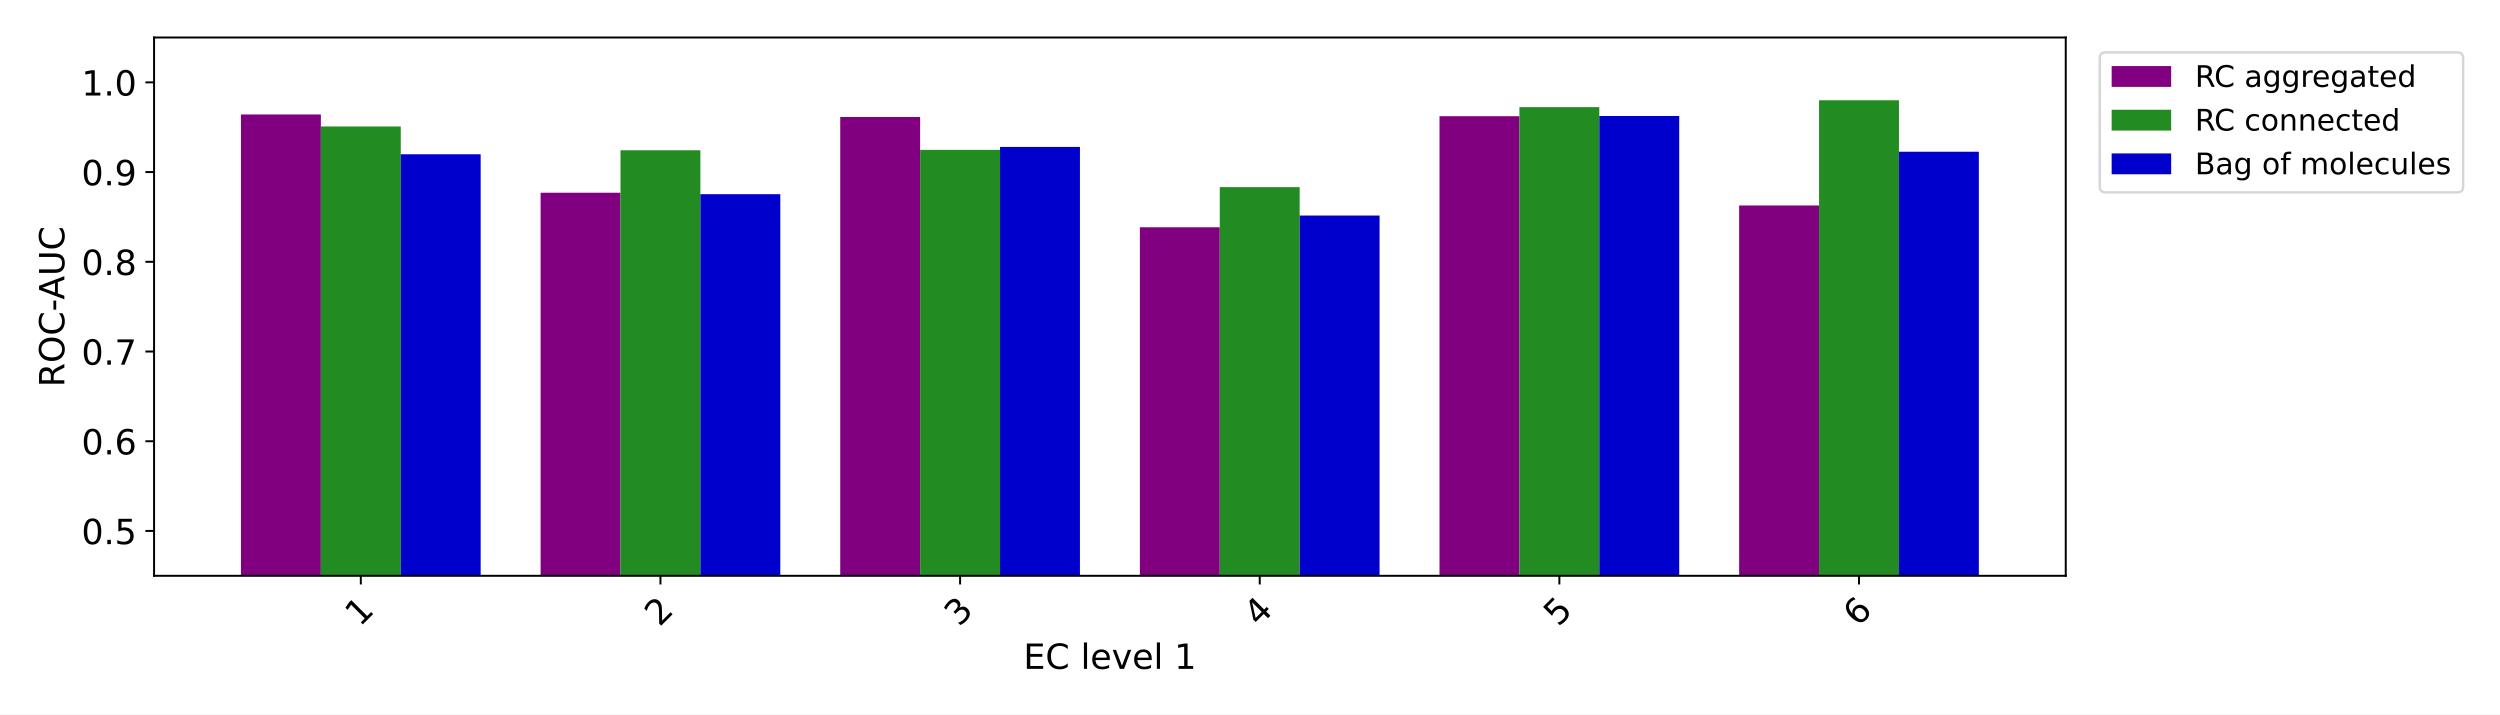
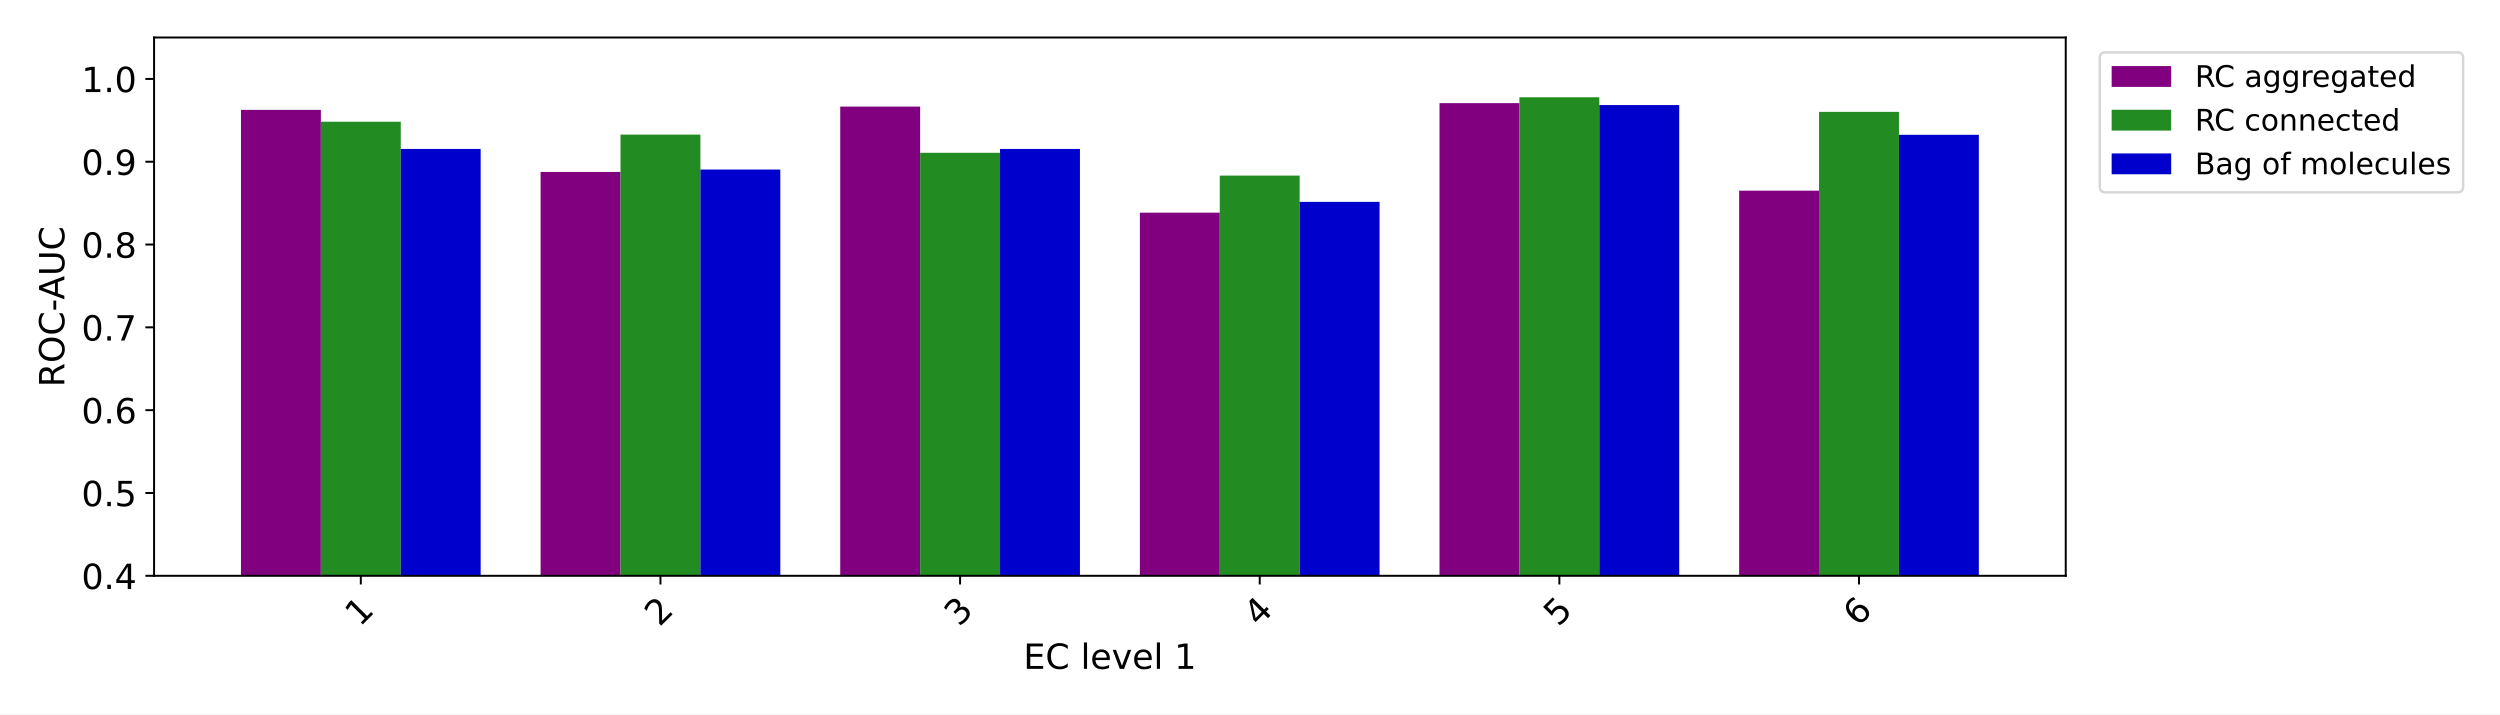
<svg xmlns="http://www.w3.org/2000/svg" xmlns:xlink="http://www.w3.org/1999/xlink" width="1008pt" height="288pt" viewBox="0 0 1008 288" version="1.1">
  <defs>
    <style type="text/css">*{stroke-linejoin: round; stroke-linecap: butt}</style>
  </defs>
  <g id="figure_1">
    <g id="patch_1">
      <path d="M 0 288  L 1008 288  L 1008 0  L 0 0  z " style="fill: #ffffff" />
    </g>
    <g id="axes_1">
      <g id="patch_2">
        <path d="M 62.12 232.163  L 832.908 232.163  L 832.908 15.12  L 62.12 15.12  z " style="fill: #ffffff" />
      </g>
      <g id="patch_3">
-         <path d="M 97.156 394.945  L 129.373 394.945  L 129.373 46.147  L 97.156 46.147  z " clip-path="url(#p56f7fcce2b)" style="fill: #800080" />
+         <path d="M 97.156 365.728  L 129.373 365.728  L 129.373 44.295  L 97.156 44.295  z " clip-path="url(#p0ebc132035)" style="fill: #800080" />
      </g>
      <g id="patch_4">
-         <path d="M 217.969 394.945  L 250.186 394.945  L 250.186 77.717  L 217.969 77.717  z " clip-path="url(#p56f7fcce2b)" style="fill: #800080" />
+         <path d="M 217.969 365.728  L 250.186 365.728  L 250.186 69.311  L 217.969 69.311  z " clip-path="url(#p0ebc132035)" style="fill: #800080" />
      </g>
      <g id="patch_5">
-         <path d="M 338.782 394.945  L 370.999 394.945  L 370.999 47.165  L 338.782 47.165  z " clip-path="url(#p56f7fcce2b)" style="fill: #800080" />
+         <path d="M 338.782 365.728  L 370.999 365.728  L 370.999 42.979  L 338.782 42.979  z " clip-path="url(#p0ebc132035)" style="fill: #800080" />
      </g>
      <g id="patch_6">
-         <path d="M 459.595 394.945  L 491.812 394.945  L 491.812 91.633  L 459.595 91.633  z " clip-path="url(#p56f7fcce2b)" style="fill: #800080" />
+         <path d="M 459.595 365.728  L 491.812 365.728  L 491.812 85.747  L 459.595 85.747  z " clip-path="url(#p0ebc132035)" style="fill: #800080" />
      </g>
      <g id="patch_7">
-         <path d="M 580.408 394.945  L 612.625 394.945  L 612.625 46.839  L 580.408 46.839  z " clip-path="url(#p56f7fcce2b)" style="fill: #800080" />
+         <path d="M 580.408 365.728  L 612.625 365.728  L 612.625 41.586  L 580.408 41.586  z " clip-path="url(#p0ebc132035)" style="fill: #800080" />
      </g>
      <g id="patch_8">
-         <path d="M 701.222 394.945  L 733.438 394.945  L 733.438 82.831  L 701.222 82.831  z " clip-path="url(#p56f7fcce2b)" style="fill: #800080" />
+         <path d="M 701.222 365.728  L 733.438 365.728  L 733.438 76.88  L 701.222 76.88  z " clip-path="url(#p0ebc132035)" style="fill: #800080" />
      </g>
      <g id="patch_9">
-         <path d="M 129.373 394.945  L 161.59 394.945  L 161.59 50.994  L 129.373 50.994  z " clip-path="url(#p56f7fcce2b)" style="fill: #228b22" />
+         <path d="M 129.373 365.728  L 161.59 365.728  L 161.59 49.086  L 129.373 49.086  z " clip-path="url(#p0ebc132035)" style="fill: #228b22" />
      </g>
      <g id="patch_10">
-         <path d="M 250.186 394.945  L 282.403 394.945  L 282.403 60.584  L 250.186 60.584  z " clip-path="url(#p56f7fcce2b)" style="fill: #228b22" />
+         <path d="M 250.186 365.728  L 282.403 365.728  L 282.403 54.278  L 250.186 54.278  z " clip-path="url(#p0ebc132035)" style="fill: #228b22" />
      </g>
      <g id="patch_11">
-         <path d="M 370.999 394.945  L 403.216 394.945  L 403.216 60.419  L 370.999 60.419  z " clip-path="url(#p56f7fcce2b)" style="fill: #228b22" />
+         <path d="M 370.999 365.728  L 403.216 365.728  L 403.216 61.597  L 370.999 61.597  z " clip-path="url(#p0ebc132035)" style="fill: #228b22" />
      </g>
      <g id="patch_12">
-         <path d="M 491.812 394.945  L 524.029 394.945  L 524.029 75.453  L 491.812 75.453  z " clip-path="url(#p56f7fcce2b)" style="fill: #228b22" />
+         <path d="M 491.812 365.728  L 524.029 365.728  L 524.029 70.812  L 491.812 70.812  z " clip-path="url(#p0ebc132035)" style="fill: #228b22" />
      </g>
      <g id="patch_13">
-         <path d="M 612.625 394.945  L 644.842 394.945  L 644.842 43.201  L 612.625 43.201  z " clip-path="url(#p56f7fcce2b)" style="fill: #228b22" />
+         <path d="M 612.625 365.728  L 644.842 365.728  L 644.842 39.218  L 612.625 39.218  z " clip-path="url(#p0ebc132035)" style="fill: #228b22" />
      </g>
      <g id="patch_14">
-         <path d="M 733.438 394.945  L 765.655 394.945  L 765.655 40.419  L 733.438 40.419  z " clip-path="url(#p56f7fcce2b)" style="fill: #228b22" />
+         <path d="M 733.438 365.728  L 765.655 365.728  L 765.655 45.118  L 733.438 45.118  z " clip-path="url(#p0ebc132035)" style="fill: #228b22" />
      </g>
      <g id="patch_15">
-         <path d="M 161.59 394.945  L 193.806 394.945  L 193.806 62.21  L 161.59 62.21  z " clip-path="url(#p56f7fcce2b)" style="fill: #0000cd" />
+         <path d="M 161.59 365.728  L 193.806 365.728  L 193.806 60.037  L 161.59 60.037  z " clip-path="url(#p0ebc132035)" style="fill: #0000cd" />
      </g>
      <g id="patch_16">
-         <path d="M 282.403 394.945  L 314.62 394.945  L 314.62 78.313  L 282.403 78.313  z " clip-path="url(#p56f7fcce2b)" style="fill: #0000cd" />
+         <path d="M 282.403 365.728  L 314.62 365.728  L 314.62 68.353  L 282.403 68.353  z " clip-path="url(#p0ebc132035)" style="fill: #0000cd" />
      </g>
      <g id="patch_17">
-         <path d="M 403.216 394.945  L 435.433 394.945  L 435.433 59.254  L 403.216 59.254  z " clip-path="url(#p56f7fcce2b)" style="fill: #0000cd" />
+         <path d="M 403.216 365.728  L 435.433 365.728  L 435.433 60.055  L 403.216 60.055  z " clip-path="url(#p0ebc132035)" style="fill: #0000cd" />
      </g>
      <g id="patch_18">
-         <path d="M 524.029 394.945  L 556.246 394.945  L 556.246 86.911  L 524.029 86.911  z " clip-path="url(#p56f7fcce2b)" style="fill: #0000cd" />
+         <path d="M 524.029 365.728  L 556.246 365.728  L 556.246 81.388  L 524.029 81.388  z " clip-path="url(#p0ebc132035)" style="fill: #0000cd" />
      </g>
      <g id="patch_19">
-         <path d="M 644.842 394.945  L 677.059 394.945  L 677.059 46.761  L 644.842 46.761  z " clip-path="url(#p56f7fcce2b)" style="fill: #0000cd" />
+         <path d="M 644.842 365.728  L 677.059 365.728  L 677.059 42.36  L 644.842 42.36  z " clip-path="url(#p0ebc132035)" style="fill: #0000cd" />
      </g>
      <g id="patch_20">
-         <path d="M 765.655 394.945  L 797.872 394.945  L 797.872 61.166  L 765.655 61.166  z " clip-path="url(#p56f7fcce2b)" style="fill: #0000cd" />
+         <path d="M 765.655 365.728  L 797.872 365.728  L 797.872 54.364  L 765.655 54.364  z " clip-path="url(#p0ebc132035)" style="fill: #0000cd" />
      </g>
      <g id="matplotlib.axis_1">
        <g id="xtick_1">
          <g id="line2d_1">
            <defs>
-               <path id="mcfbb406958" d="M 0 0  L 0 3.5  " style="stroke: #000000; stroke-width: 0.8" />
-             </defs>
-             <g>
-               <use xlink:href="#mcfbb406958" x="145.481" y="232.163" style="stroke: #000000; stroke-width: 0.8" />
+               <path id="m3657b2290b" d="M 0 0  L 0 3.5  " style="stroke: #000000; stroke-width: 0.8" />
+             </defs>
+             <g>
+               <use xlink:href="#m3657b2290b" x="145.481" y="232.163" style="stroke: #000000; stroke-width: 0.8" />
            </g>
          </g>
          <g id="text_1">
            <g transform="translate(145.0634 252.9834) rotate(-45) scale(0.14 -0.14)">
              <defs>
                <path id="DejaVuSans-31" d="M 794 531  L 1825 531  L 1825 4091  L 703 3866  L 703 4441  L 1819 4666  L 2450 4666  L 2450 531  L 3481 531  L 3481 0  L 794 0  L 794 531  z " transform="scale(0.015625)" />
              </defs>
              <use xlink:href="#DejaVuSans-31" />
            </g>
          </g>
        </g>
        <g id="xtick_2">
          <g id="line2d_2">
            <g>
-               <use xlink:href="#mcfbb406958" x="266.294" y="232.163" style="stroke: #000000; stroke-width: 0.8" />
+               <use xlink:href="#m3657b2290b" x="266.294" y="232.163" style="stroke: #000000; stroke-width: 0.8" />
            </g>
          </g>
          <g id="text_2">
            <g transform="translate(265.8766 252.9834) rotate(-45) scale(0.14 -0.14)">
              <defs>
                <path id="DejaVuSans-32" d="M 1228 531  L 3431 531  L 3431 0  L 469 0  L 469 531  Q 828 903 1448 1529  Q 2069 2156 2228 2338  Q 2531 2678 2651 2914  Q 2772 3150 2772 3378  Q 2772 3750 2511 3984  Q 2250 4219 1831 4219  Q 1534 4219 1204 4116  Q 875 4013 500 3803  L 500 4441  Q 881 4594 1212 4672  Q 1544 4750 1819 4750  Q 2544 4750 2975 4387  Q 3406 4025 3406 3419  Q 3406 3131 3298 2873  Q 3191 2616 2906 2266  Q 2828 2175 2409 1742  Q 1991 1309 1228 531  z " transform="scale(0.015625)" />
              </defs>
              <use xlink:href="#DejaVuSans-32" />
            </g>
          </g>
        </g>
        <g id="xtick_3">
          <g id="line2d_3">
            <g>
-               <use xlink:href="#mcfbb406958" x="387.107" y="232.163" style="stroke: #000000; stroke-width: 0.8" />
+               <use xlink:href="#m3657b2290b" x="387.107" y="232.163" style="stroke: #000000; stroke-width: 0.8" />
            </g>
          </g>
          <g id="text_3">
            <g transform="translate(386.6898 252.9834) rotate(-45) scale(0.14 -0.14)">
              <defs>
                <path id="DejaVuSans-33" d="M 2597 2516  Q 3050 2419 3304 2112  Q 3559 1806 3559 1356  Q 3559 666 3084 287  Q 2609 -91 1734 -91  Q 1441 -91 1130 -33  Q 819 25 488 141  L 488 750  Q 750 597 1062 519  Q 1375 441 1716 441  Q 2309 441 2620 675  Q 2931 909 2931 1356  Q 2931 1769 2642 2001  Q 2353 2234 1838 2234  L 1294 2234  L 1294 2753  L 1863 2753  Q 2328 2753 2575 2939  Q 2822 3125 2822 3475  Q 2822 3834 2567 4026  Q 2313 4219 1838 4219  Q 1578 4219 1281 4162  Q 984 4106 628 3988  L 628 4550  Q 988 4650 1302 4700  Q 1616 4750 1894 4750  Q 2613 4750 3031 4423  Q 3450 4097 3450 3541  Q 3450 3153 3228 2886  Q 3006 2619 2597 2516  z " transform="scale(0.015625)" />
              </defs>
              <use xlink:href="#DejaVuSans-33" />
            </g>
          </g>
        </g>
        <g id="xtick_4">
          <g id="line2d_4">
            <g>
-               <use xlink:href="#mcfbb406958" x="507.921" y="232.163" style="stroke: #000000; stroke-width: 0.8" />
+               <use xlink:href="#m3657b2290b" x="507.921" y="232.163" style="stroke: #000000; stroke-width: 0.8" />
            </g>
          </g>
          <g id="text_4">
            <g transform="translate(507.5029 252.9834) rotate(-45) scale(0.14 -0.14)">
              <defs>
                <path id="DejaVuSans-34" d="M 2419 4116  L 825 1625  L 2419 1625  L 2419 4116  z M 2253 4666  L 3047 4666  L 3047 1625  L 3713 1625  L 3713 1100  L 3047 1100  L 3047 0  L 2419 0  L 2419 1100  L 313 1100  L 313 1709  L 2253 4666  z " transform="scale(0.015625)" />
              </defs>
              <use xlink:href="#DejaVuSans-34" />
            </g>
          </g>
        </g>
        <g id="xtick_5">
          <g id="line2d_5">
            <g>
-               <use xlink:href="#mcfbb406958" x="628.734" y="232.163" style="stroke: #000000; stroke-width: 0.8" />
+               <use xlink:href="#m3657b2290b" x="628.734" y="232.163" style="stroke: #000000; stroke-width: 0.8" />
            </g>
          </g>
          <g id="text_5">
            <g transform="translate(628.3161 252.9834) rotate(-45) scale(0.14 -0.14)">
              <defs>
                <path id="DejaVuSans-35" d="M 691 4666  L 3169 4666  L 3169 4134  L 1269 4134  L 1269 2991  Q 1406 3038 1543 3061  Q 1681 3084 1819 3084  Q 2600 3084 3056 2656  Q 3513 2228 3513 1497  Q 3513 744 3044 326  Q 2575 -91 1722 -91  Q 1428 -91 1123 -41  Q 819 9 494 109  L 494 744  Q 775 591 1075 516  Q 1375 441 1709 441  Q 2250 441 2565 725  Q 2881 1009 2881 1497  Q 2881 1984 2565 2268  Q 2250 2553 1709 2553  Q 1456 2553 1204 2497  Q 953 2441 691 2322  L 691 4666  z " transform="scale(0.015625)" />
              </defs>
              <use xlink:href="#DejaVuSans-35" />
            </g>
          </g>
        </g>
        <g id="xtick_6">
          <g id="line2d_6">
            <g>
-               <use xlink:href="#mcfbb406958" x="749.547" y="232.163" style="stroke: #000000; stroke-width: 0.8" />
+               <use xlink:href="#m3657b2290b" x="749.547" y="232.163" style="stroke: #000000; stroke-width: 0.8" />
            </g>
          </g>
          <g id="text_6">
            <g transform="translate(749.1293 252.9834) rotate(-45) scale(0.14 -0.14)">
              <defs>
                <path id="DejaVuSans-36" d="M 2113 2584  Q 1688 2584 1439 2293  Q 1191 2003 1191 1497  Q 1191 994 1439 701  Q 1688 409 2113 409  Q 2538 409 2786 701  Q 3034 994 3034 1497  Q 3034 2003 2786 2293  Q 2538 2584 2113 2584  z M 3366 4563  L 3366 3988  Q 3128 4100 2886 4159  Q 2644 4219 2406 4219  Q 1781 4219 1451 3797  Q 1122 3375 1075 2522  Q 1259 2794 1537 2939  Q 1816 3084 2150 3084  Q 2853 3084 3261 2657  Q 3669 2231 3669 1497  Q 3669 778 3244 343  Q 2819 -91 2113 -91  Q 1303 -91 875 529  Q 447 1150 447 2328  Q 447 3434 972 4092  Q 1497 4750 2381 4750  Q 2619 4750 2861 4703  Q 3103 4656 3366 4563  z " transform="scale(0.015625)" />
              </defs>
              <use xlink:href="#DejaVuSans-36" />
            </g>
          </g>
        </g>
        <g id="text_7">
          <g transform="translate(412.6529 269.68) scale(0.14 -0.14)">
            <defs>
              <path id="DejaVuSans-45" d="M 628 4666  L 3578 4666  L 3578 4134  L 1259 4134  L 1259 2753  L 3481 2753  L 3481 2222  L 1259 2222  L 1259 531  L 3634 531  L 3634 0  L 628 0  L 628 4666  z " transform="scale(0.015625)" />
              <path id="DejaVuSans-43" d="M 4122 4306  L 4122 3641  Q 3803 3938 3442 4084  Q 3081 4231 2675 4231  Q 1875 4231 1450 3742  Q 1025 3253 1025 2328  Q 1025 1406 1450 917  Q 1875 428 2675 428  Q 3081 428 3442 575  Q 3803 722 4122 1019  L 4122 359  Q 3791 134 3420 21  Q 3050 -91 2638 -91  Q 1578 -91 968 557  Q 359 1206 359 2328  Q 359 3453 968 4101  Q 1578 4750 2638 4750  Q 3056 4750 3426 4639  Q 3797 4528 4122 4306  z " transform="scale(0.015625)" />
              <path id="DejaVuSans-20" transform="scale(0.015625)" />
              <path id="DejaVuSans-6c" d="M 603 4863  L 1178 4863  L 1178 0  L 603 0  L 603 4863  z " transform="scale(0.015625)" />
              <path id="DejaVuSans-65" d="M 3597 1894  L 3597 1613  L 953 1613  Q 991 1019 1311 708  Q 1631 397 2203 397  Q 2534 397 2845 478  Q 3156 559 3463 722  L 3463 178  Q 3153 47 2828 -22  Q 2503 -91 2169 -91  Q 1331 -91 842 396  Q 353 884 353 1716  Q 353 2575 817 3079  Q 1281 3584 2069 3584  Q 2775 3584 3186 3129  Q 3597 2675 3597 1894  z M 3022 2063  Q 3016 2534 2758 2815  Q 2500 3097 2075 3097  Q 1594 3097 1305 2825  Q 1016 2553 972 2059  L 3022 2063  z " transform="scale(0.015625)" />
              <path id="DejaVuSans-76" d="M 191 3500  L 800 3500  L 1894 563  L 2988 3500  L 3597 3500  L 2284 0  L 1503 0  L 191 3500  z " transform="scale(0.015625)" />
            </defs>
            <use xlink:href="#DejaVuSans-45" />
            <use xlink:href="#DejaVuSans-43" x="63.184" />
            <use xlink:href="#DejaVuSans-20" x="133.008" />
            <use xlink:href="#DejaVuSans-6c" x="164.795" />
            <use xlink:href="#DejaVuSans-65" x="192.578" />
            <use xlink:href="#DejaVuSans-76" x="254.102" />
            <use xlink:href="#DejaVuSans-65" x="313.281" />
            <use xlink:href="#DejaVuSans-6c" x="374.805" />
            <use xlink:href="#DejaVuSans-20" x="402.588" />
            <use xlink:href="#DejaVuSans-31" x="434.375" />
          </g>
        </g>
      </g>
      <g id="matplotlib.axis_2">
        <g id="ytick_1">
          <g id="line2d_7">
            <defs>
-               <path id="m5b2cde16c9" d="M 0 0  L -3.5 0  " style="stroke: #000000; stroke-width: 0.8" />
-             </defs>
-             <g>
-               <use xlink:href="#m5b2cde16c9" x="62.12" y="214.076" style="stroke: #000000; stroke-width: 0.8" />
+               <path id="m0d1689ced6" d="M 0 0  L -3.5 0  " style="stroke: #000000; stroke-width: 0.8" />
+             </defs>
+             <g>
+               <use xlink:href="#m0d1689ced6" x="62.12" y="232.163" style="stroke: #000000; stroke-width: 0.8" />
            </g>
          </g>
          <g id="text_8">
-             <g transform="translate(32.85563 219.3948) scale(0.14 -0.14)">
+             <g transform="translate(32.85563 237.4817) scale(0.14 -0.14)">
              <defs>
                <path id="DejaVuSans-30" d="M 2034 4250  Q 1547 4250 1301 3770  Q 1056 3291 1056 2328  Q 1056 1369 1301 889  Q 1547 409 2034 409  Q 2525 409 2770 889  Q 3016 1369 3016 2328  Q 3016 3291 2770 3770  Q 2525 4250 2034 4250  z M 2034 4750  Q 2819 4750 3233 4129  Q 3647 3509 3647 2328  Q 3647 1150 3233 529  Q 2819 -91 2034 -91  Q 1250 -91 836 529  Q 422 1150 422 2328  Q 422 3509 836 4129  Q 1250 4750 2034 4750  z " transform="scale(0.015625)" />
                <path id="DejaVuSans-2e" d="M 684 794  L 1344 794  L 1344 0  L 684 0  L 684 794  z " transform="scale(0.015625)" />
              </defs>
              <use xlink:href="#DejaVuSans-30" />
              <use xlink:href="#DejaVuSans-2e" x="63.623" />
-               <use xlink:href="#DejaVuSans-35" x="95.41" />
+               <use xlink:href="#DejaVuSans-34" x="95.41" />
            </g>
          </g>
        </g>
        <g id="ytick_2">
          <g id="line2d_8">
            <g>
-               <use xlink:href="#m5b2cde16c9" x="62.12" y="177.902" style="stroke: #000000; stroke-width: 0.8" />
+               <use xlink:href="#m0d1689ced6" x="62.12" y="198.772" style="stroke: #000000; stroke-width: 0.8" />
            </g>
          </g>
          <g id="text_9">
-             <g transform="translate(32.85563 183.221) scale(0.14 -0.14)">
-               <use xlink:href="#DejaVuSans-30" />
-               <use xlink:href="#DejaVuSans-2e" x="63.623" />
-               <use xlink:href="#DejaVuSans-36" x="95.41" />
+             <g transform="translate(32.85563 204.0905) scale(0.14 -0.14)">
+               <use xlink:href="#DejaVuSans-30" />
+               <use xlink:href="#DejaVuSans-2e" x="63.623" />
+               <use xlink:href="#DejaVuSans-35" x="95.41" />
            </g>
          </g>
        </g>
        <g id="ytick_3">
          <g id="line2d_9">
            <g>
-               <use xlink:href="#m5b2cde16c9" x="62.12" y="141.728" style="stroke: #000000; stroke-width: 0.8" />
+               <use xlink:href="#m0d1689ced6" x="62.12" y="165.38" style="stroke: #000000; stroke-width: 0.8" />
            </g>
          </g>
          <g id="text_10">
-             <g transform="translate(32.85563 147.0472) scale(0.14 -0.14)">
-               <defs>
-                 <path id="DejaVuSans-37" d="M 525 4666  L 3525 4666  L 3525 4397  L 1831 0  L 1172 0  L 2766 4134  L 525 4134  L 525 4666  z " transform="scale(0.015625)" />
-               </defs>
-               <use xlink:href="#DejaVuSans-30" />
-               <use xlink:href="#DejaVuSans-2e" x="63.623" />
-               <use xlink:href="#DejaVuSans-37" x="95.41" />
+             <g transform="translate(32.85563 170.6993) scale(0.14 -0.14)">
+               <use xlink:href="#DejaVuSans-30" />
+               <use xlink:href="#DejaVuSans-2e" x="63.623" />
+               <use xlink:href="#DejaVuSans-36" x="95.41" />
            </g>
          </g>
        </g>
        <g id="ytick_4">
          <g id="line2d_10">
            <g>
-               <use xlink:href="#m5b2cde16c9" x="62.12" y="105.555" style="stroke: #000000; stroke-width: 0.8" />
+               <use xlink:href="#m0d1689ced6" x="62.12" y="131.989" style="stroke: #000000; stroke-width: 0.8" />
            </g>
          </g>
          <g id="text_11">
-             <g transform="translate(32.85563 110.8734) scale(0.14 -0.14)">
-               <defs>
-                 <path id="DejaVuSans-38" d="M 2034 2216  Q 1584 2216 1326 1975  Q 1069 1734 1069 1313  Q 1069 891 1326 650  Q 1584 409 2034 409  Q 2484 409 2743 651  Q 3003 894 3003 1313  Q 3003 1734 2745 1975  Q 2488 2216 2034 2216  z M 1403 2484  Q 997 2584 770 2862  Q 544 3141 544 3541  Q 544 4100 942 4425  Q 1341 4750 2034 4750  Q 2731 4750 3128 4425  Q 3525 4100 3525 3541  Q 3525 3141 3298 2862  Q 3072 2584 2669 2484  Q 3125 2378 3379 2068  Q 3634 1759 3634 1313  Q 3634 634 3220 271  Q 2806 -91 2034 -91  Q 1263 -91 848 271  Q 434 634 434 1313  Q 434 1759 690 2068  Q 947 2378 1403 2484  z M 1172 3481  Q 1172 3119 1398 2916  Q 1625 2713 2034 2713  Q 2441 2713 2670 2916  Q 2900 3119 2900 3481  Q 2900 3844 2670 4047  Q 2441 4250 2034 4250  Q 1625 4250 1398 4047  Q 1172 3844 1172 3481  z " transform="scale(0.015625)" />
-               </defs>
-               <use xlink:href="#DejaVuSans-30" />
-               <use xlink:href="#DejaVuSans-2e" x="63.623" />
-               <use xlink:href="#DejaVuSans-38" x="95.41" />
+             <g transform="translate(32.85563 137.3081) scale(0.14 -0.14)">
+               <defs>
+                 <path id="DejaVuSans-37" d="M 525 4666  L 3525 4666  L 3525 4397  L 1831 0  L 1172 0  L 2766 4134  L 525 4134  L 525 4666  z " transform="scale(0.015625)" />
+               </defs>
+               <use xlink:href="#DejaVuSans-30" />
+               <use xlink:href="#DejaVuSans-2e" x="63.623" />
+               <use xlink:href="#DejaVuSans-37" x="95.41" />
            </g>
          </g>
        </g>
        <g id="ytick_5">
          <g id="line2d_11">
            <g>
-               <use xlink:href="#m5b2cde16c9" x="62.12" y="69.381" style="stroke: #000000; stroke-width: 0.8" />
+               <use xlink:href="#m0d1689ced6" x="62.12" y="98.598" style="stroke: #000000; stroke-width: 0.8" />
            </g>
          </g>
          <g id="text_12">
-             <g transform="translate(32.85563 74.69961) scale(0.14 -0.14)">
-               <defs>
-                 <path id="DejaVuSans-39" d="M 703 97  L 703 672  Q 941 559 1184 500  Q 1428 441 1663 441  Q 2288 441 2617 861  Q 2947 1281 2994 2138  Q 2813 1869 2534 1725  Q 2256 1581 1919 1581  Q 1219 1581 811 2004  Q 403 2428 403 3163  Q 403 3881 828 4315  Q 1253 4750 1959 4750  Q 2769 4750 3195 4129  Q 3622 3509 3622 2328  Q 3622 1225 3098 567  Q 2575 -91 1691 -91  Q 1453 -91 1209 -44  Q 966 3 703 97  z M 1959 2075  Q 2384 2075 2632 2365  Q 2881 2656 2881 3163  Q 2881 3666 2632 3958  Q 2384 4250 1959 4250  Q 1534 4250 1286 3958  Q 1038 3666 1038 3163  Q 1038 2656 1286 2365  Q 1534 2075 1959 2075  z " transform="scale(0.015625)" />
-               </defs>
-               <use xlink:href="#DejaVuSans-30" />
-               <use xlink:href="#DejaVuSans-2e" x="63.623" />
-               <use xlink:href="#DejaVuSans-39" x="95.41" />
+             <g transform="translate(32.85563 103.9169) scale(0.14 -0.14)">
+               <defs>
+                 <path id="DejaVuSans-38" d="M 2034 2216  Q 1584 2216 1326 1975  Q 1069 1734 1069 1313  Q 1069 891 1326 650  Q 1584 409 2034 409  Q 2484 409 2743 651  Q 3003 894 3003 1313  Q 3003 1734 2745 1975  Q 2488 2216 2034 2216  z M 1403 2484  Q 997 2584 770 2862  Q 544 3141 544 3541  Q 544 4100 942 4425  Q 1341 4750 2034 4750  Q 2731 4750 3128 4425  Q 3525 4100 3525 3541  Q 3525 3141 3298 2862  Q 3072 2584 2669 2484  Q 3125 2378 3379 2068  Q 3634 1759 3634 1313  Q 3634 634 3220 271  Q 2806 -91 2034 -91  Q 1263 -91 848 271  Q 434 634 434 1313  Q 434 1759 690 2068  Q 947 2378 1403 2484  z M 1172 3481  Q 1172 3119 1398 2916  Q 1625 2713 2034 2713  Q 2441 2713 2670 2916  Q 2900 3119 2900 3481  Q 2900 3844 2670 4047  Q 2441 4250 2034 4250  Q 1625 4250 1398 4047  Q 1172 3844 1172 3481  z " transform="scale(0.015625)" />
+               </defs>
+               <use xlink:href="#DejaVuSans-30" />
+               <use xlink:href="#DejaVuSans-2e" x="63.623" />
+               <use xlink:href="#DejaVuSans-38" x="95.41" />
            </g>
          </g>
        </g>
        <g id="ytick_6">
          <g id="line2d_12">
            <g>
-               <use xlink:href="#m5b2cde16c9" x="62.12" y="33.207" style="stroke: #000000; stroke-width: 0.8" />
+               <use xlink:href="#m0d1689ced6" x="62.12" y="65.207" style="stroke: #000000; stroke-width: 0.8" />
            </g>
          </g>
          <g id="text_13">
-             <g transform="translate(32.85563 38.52581) scale(0.14 -0.14)">
+             <g transform="translate(32.85563 70.52571) scale(0.14 -0.14)">
+               <defs>
+                 <path id="DejaVuSans-39" d="M 703 97  L 703 672  Q 941 559 1184 500  Q 1428 441 1663 441  Q 2288 441 2617 861  Q 2947 1281 2994 2138  Q 2813 1869 2534 1725  Q 2256 1581 1919 1581  Q 1219 1581 811 2004  Q 403 2428 403 3163  Q 403 3881 828 4315  Q 1253 4750 1959 4750  Q 2769 4750 3195 4129  Q 3622 3509 3622 2328  Q 3622 1225 3098 567  Q 2575 -91 1691 -91  Q 1453 -91 1209 -44  Q 966 3 703 97  z M 1959 2075  Q 2384 2075 2632 2365  Q 2881 2656 2881 3163  Q 2881 3666 2632 3958  Q 2384 4250 1959 4250  Q 1534 4250 1286 3958  Q 1038 3666 1038 3163  Q 1038 2656 1286 2365  Q 1534 2075 1959 2075  z " transform="scale(0.015625)" />
+               </defs>
+               <use xlink:href="#DejaVuSans-30" />
+               <use xlink:href="#DejaVuSans-2e" x="63.623" />
+               <use xlink:href="#DejaVuSans-39" x="95.41" />
+             </g>
+           </g>
+         </g>
+         <g id="ytick_7">
+           <g id="line2d_13">
+             <g>
+               <use xlink:href="#m0d1689ced6" x="62.12" y="31.816" style="stroke: #000000; stroke-width: 0.8" />
+             </g>
+           </g>
+           <g id="text_14">
+             <g transform="translate(32.85563 37.13451) scale(0.14 -0.14)">
              <use xlink:href="#DejaVuSans-31" />
              <use xlink:href="#DejaVuSans-2e" x="63.623" />
              <use xlink:href="#DejaVuSans-30" x="95.41" />
            </g>
          </g>
        </g>
-         <g id="text_14">
+         <g id="text_15">
          <g transform="translate(25.94406 156.0711) rotate(-90) scale(0.14 -0.14)">
            <defs>
              <path id="DejaVuSans-52" d="M 2841 2188  Q 3044 2119 3236 1894  Q 3428 1669 3622 1275  L 4263 0  L 3584 0  L 2988 1197  Q 2756 1666 2539 1819  Q 2322 1972 1947 1972  L 1259 1972  L 1259 0  L 628 0  L 628 4666  L 2053 4666  Q 2853 4666 3247 4331  Q 3641 3997 3641 3322  Q 3641 2881 3436 2590  Q 3231 2300 2841 2188  z M 1259 4147  L 1259 2491  L 2053 2491  Q 2509 2491 2742 2702  Q 2975 2913 2975 3322  Q 2975 3731 2742 3939  Q 2509 4147 2053 4147  L 1259 4147  z " transform="scale(0.015625)" />
              <path id="DejaVuSans-4f" d="M 2522 4238  Q 1834 4238 1429 3725  Q 1025 3213 1025 2328  Q 1025 1447 1429 934  Q 1834 422 2522 422  Q 3209 422 3611 934  Q 4013 1447 4013 2328  Q 4013 3213 3611 3725  Q 3209 4238 2522 4238  z M 2522 4750  Q 3503 4750 4090 4092  Q 4678 3434 4678 2328  Q 4678 1225 4090 567  Q 3503 -91 2522 -91  Q 1538 -91 948 565  Q 359 1222 359 2328  Q 359 3434 948 4092  Q 1538 4750 2522 4750  z " transform="scale(0.015625)" />
              <path id="DejaVuSans-2d" d="M 313 2009  L 1997 2009  L 1997 1497  L 313 1497  L 313 2009  z " transform="scale(0.015625)" />
              <path id="DejaVuSans-41" d="M 2188 4044  L 1331 1722  L 3047 1722  L 2188 4044  z M 1831 4666  L 2547 4666  L 4325 0  L 3669 0  L 3244 1197  L 1141 1197  L 716 0  L 50 0  L 1831 4666  z " transform="scale(0.015625)" />
              <path id="DejaVuSans-55" d="M 556 4666  L 1191 4666  L 1191 1831  Q 1191 1081 1462 751  Q 1734 422 2344 422  Q 2950 422 3222 751  Q 3494 1081 3494 1831  L 3494 4666  L 4128 4666  L 4128 1753  Q 4128 841 3676 375  Q 3225 -91 2344 -91  Q 1459 -91 1007 375  Q 556 841 556 1753  L 556 4666  z " transform="scale(0.015625)" />
            </defs>
            <use xlink:href="#DejaVuSans-52" />
            <use xlink:href="#DejaVuSans-4f" x="69.482" />
            <use xlink:href="#DejaVuSans-43" x="148.193" />
            <use xlink:href="#DejaVuSans-2d" x="218.018" />
            <use xlink:href="#DejaVuSans-41" x="251.852" />
            <use xlink:href="#DejaVuSans-55" x="320.26" />
            <use xlink:href="#DejaVuSans-43" x="393.453" />
          </g>
        </g>
      </g>
      <g id="patch_21">
        <path d="M 62.12 232.163  L 62.12 15.12  " style="fill: none; stroke: #000000; stroke-width: 0.8; stroke-linejoin: miter; stroke-linecap: square" />
      </g>
      <g id="patch_22">
        <path d="M 832.908 232.163  L 832.908 15.12  " style="fill: none; stroke: #000000; stroke-width: 0.8; stroke-linejoin: miter; stroke-linecap: square" />
      </g>
      <g id="patch_23">
        <path d="M 62.12 232.163  L 832.908 232.163  " style="fill: none; stroke: #000000; stroke-width: 0.8; stroke-linejoin: miter; stroke-linecap: square" />
      </g>
      <g id="patch_24">
        <path d="M 62.12 15.12  L 832.908 15.12  " style="fill: none; stroke: #000000; stroke-width: 0.8; stroke-linejoin: miter; stroke-linecap: square" />
      </g>
      <g id="legend_1">
        <g id="patch_25">
          <path d="M 849.016 77.561  L 990.736 77.561  Q 993.136 77.561 993.136 75.161  L 993.136 23.52  Q 993.136 21.12 990.736 21.12  L 849.016 21.12  Q 846.616 21.12 846.616 23.52  L 846.616 75.161  Q 846.616 77.561 849.016 77.561  z " style="fill: #ffffff; opacity: 0.8; stroke: #cccccc; stroke-linejoin: miter" />
        </g>
        <g id="patch_26">
          <path d="M 851.416 35.038  L 875.416 35.038  L 875.416 26.638  L 851.416 26.638  z " style="fill: #800080" />
        </g>
-         <g id="text_15">
+         <g id="text_16">
          <g transform="translate(885.0159 35.03813) scale(0.12 -0.12)">
            <defs>
              <path id="DejaVuSans-61" d="M 2194 1759  Q 1497 1759 1228 1600  Q 959 1441 959 1056  Q 959 750 1161 570  Q 1363 391 1709 391  Q 2188 391 2477 730  Q 2766 1069 2766 1631  L 2766 1759  L 2194 1759  z M 3341 1997  L 3341 0  L 2766 0  L 2766 531  Q 2569 213 2275 61  Q 1981 -91 1556 -91  Q 1019 -91 701 211  Q 384 513 384 1019  Q 384 1609 779 1909  Q 1175 2209 1959 2209  L 2766 2209  L 2766 2266  Q 2766 2663 2505 2880  Q 2244 3097 1772 3097  Q 1472 3097 1187 3025  Q 903 2953 641 2809  L 641 3341  Q 956 3463 1253 3523  Q 1550 3584 1831 3584  Q 2591 3584 2966 3190  Q 3341 2797 3341 1997  z " transform="scale(0.015625)" />
              <path id="DejaVuSans-67" d="M 2906 1791  Q 2906 2416 2648 2759  Q 2391 3103 1925 3103  Q 1463 3103 1205 2759  Q 947 2416 947 1791  Q 947 1169 1205 825  Q 1463 481 1925 481  Q 2391 481 2648 825  Q 2906 1169 2906 1791  z M 3481 434  Q 3481 -459 3084 -895  Q 2688 -1331 1869 -1331  Q 1566 -1331 1297 -1286  Q 1028 -1241 775 -1147  L 775 -588  Q 1028 -725 1275 -790  Q 1522 -856 1778 -856  Q 2344 -856 2625 -561  Q 2906 -266 2906 331  L 2906 616  Q 2728 306 2450 153  Q 2172 0 1784 0  Q 1141 0 747 490  Q 353 981 353 1791  Q 353 2603 747 3093  Q 1141 3584 1784 3584  Q 2172 3584 2450 3431  Q 2728 3278 2906 2969  L 2906 3500  L 3481 3500  L 3481 434  z " transform="scale(0.015625)" />
              <path id="DejaVuSans-72" d="M 2631 2963  Q 2534 3019 2420 3045  Q 2306 3072 2169 3072  Q 1681 3072 1420 2755  Q 1159 2438 1159 1844  L 1159 0  L 581 0  L 581 3500  L 1159 3500  L 1159 2956  Q 1341 3275 1631 3429  Q 1922 3584 2338 3584  Q 2397 3584 2469 3576  Q 2541 3569 2628 3553  L 2631 2963  z " transform="scale(0.015625)" />
              <path id="DejaVuSans-74" d="M 1172 4494  L 1172 3500  L 2356 3500  L 2356 3053  L 1172 3053  L 1172 1153  Q 1172 725 1289 603  Q 1406 481 1766 481  L 2356 481  L 2356 0  L 1766 0  Q 1100 0 847 248  Q 594 497 594 1153  L 594 3053  L 172 3053  L 172 3500  L 594 3500  L 594 4494  L 1172 4494  z " transform="scale(0.015625)" />
              <path id="DejaVuSans-64" d="M 2906 2969  L 2906 4863  L 3481 4863  L 3481 0  L 2906 0  L 2906 525  Q 2725 213 2448 61  Q 2172 -91 1784 -91  Q 1150 -91 751 415  Q 353 922 353 1747  Q 353 2572 751 3078  Q 1150 3584 1784 3584  Q 2172 3584 2448 3432  Q 2725 3281 2906 2969  z M 947 1747  Q 947 1113 1208 752  Q 1469 391 1925 391  Q 2381 391 2643 752  Q 2906 1113 2906 1747  Q 2906 2381 2643 2742  Q 2381 3103 1925 3103  Q 1469 3103 1208 2742  Q 947 2381 947 1747  z " transform="scale(0.015625)" />
            </defs>
            <use xlink:href="#DejaVuSans-52" />
            <use xlink:href="#DejaVuSans-43" x="64.482" />
            <use xlink:href="#DejaVuSans-20" x="134.307" />
            <use xlink:href="#DejaVuSans-61" x="166.094" />
            <use xlink:href="#DejaVuSans-67" x="227.373" />
            <use xlink:href="#DejaVuSans-67" x="290.85" />
            <use xlink:href="#DejaVuSans-72" x="354.326" />
            <use xlink:href="#DejaVuSans-65" x="393.189" />
            <use xlink:href="#DejaVuSans-67" x="454.713" />
            <use xlink:href="#DejaVuSans-61" x="518.189" />
            <use xlink:href="#DejaVuSans-74" x="579.469" />
            <use xlink:href="#DejaVuSans-65" x="618.678" />
            <use xlink:href="#DejaVuSans-64" x="680.201" />
          </g>
        </g>
        <g id="patch_27">
          <path d="M 851.416 52.652  L 875.416 52.652  L 875.416 44.252  L 851.416 44.252  z " style="fill: #228b22" />
        </g>
-         <g id="text_16">
+         <g id="text_17">
          <g transform="translate(885.0159 52.65187) scale(0.12 -0.12)">
            <defs>
              <path id="DejaVuSans-63" d="M 3122 3366  L 3122 2828  Q 2878 2963 2633 3030  Q 2388 3097 2138 3097  Q 1578 3097 1268 2742  Q 959 2388 959 1747  Q 959 1106 1268 751  Q 1578 397 2138 397  Q 2388 397 2633 464  Q 2878 531 3122 666  L 3122 134  Q 2881 22 2623 -34  Q 2366 -91 2075 -91  Q 1284 -91 818 406  Q 353 903 353 1747  Q 353 2603 823 3093  Q 1294 3584 2113 3584  Q 2378 3584 2631 3529  Q 2884 3475 3122 3366  z " transform="scale(0.015625)" />
              <path id="DejaVuSans-6f" d="M 1959 3097  Q 1497 3097 1228 2736  Q 959 2375 959 1747  Q 959 1119 1226 758  Q 1494 397 1959 397  Q 2419 397 2687 759  Q 2956 1122 2956 1747  Q 2956 2369 2687 2733  Q 2419 3097 1959 3097  z M 1959 3584  Q 2709 3584 3137 3096  Q 3566 2609 3566 1747  Q 3566 888 3137 398  Q 2709 -91 1959 -91  Q 1206 -91 779 398  Q 353 888 353 1747  Q 353 2609 779 3096  Q 1206 3584 1959 3584  z " transform="scale(0.015625)" />
              <path id="DejaVuSans-6e" d="M 3513 2113  L 3513 0  L 2938 0  L 2938 2094  Q 2938 2591 2744 2837  Q 2550 3084 2163 3084  Q 1697 3084 1428 2787  Q 1159 2491 1159 1978  L 1159 0  L 581 0  L 581 3500  L 1159 3500  L 1159 2956  Q 1366 3272 1645 3428  Q 1925 3584 2291 3584  Q 2894 3584 3203 3211  Q 3513 2838 3513 2113  z " transform="scale(0.015625)" />
            </defs>
            <use xlink:href="#DejaVuSans-52" />
            <use xlink:href="#DejaVuSans-43" x="64.482" />
            <use xlink:href="#DejaVuSans-20" x="134.307" />
            <use xlink:href="#DejaVuSans-63" x="166.094" />
            <use xlink:href="#DejaVuSans-6f" x="221.074" />
            <use xlink:href="#DejaVuSans-6e" x="282.256" />
            <use xlink:href="#DejaVuSans-6e" x="345.635" />
            <use xlink:href="#DejaVuSans-65" x="409.014" />
            <use xlink:href="#DejaVuSans-63" x="470.537" />
            <use xlink:href="#DejaVuSans-74" x="525.518" />
            <use xlink:href="#DejaVuSans-65" x="564.727" />
            <use xlink:href="#DejaVuSans-64" x="626.25" />
          </g>
        </g>
        <g id="patch_28">
          <path d="M 851.416 70.266  L 875.416 70.266  L 875.416 61.866  L 851.416 61.866  z " style="fill: #0000cd" />
        </g>
-         <g id="text_17">
+         <g id="text_18">
          <g transform="translate(885.0159 70.26562) scale(0.12 -0.12)">
            <defs>
              <path id="DejaVuSans-42" d="M 1259 2228  L 1259 519  L 2272 519  Q 2781 519 3026 730  Q 3272 941 3272 1375  Q 3272 1813 3026 2020  Q 2781 2228 2272 2228  L 1259 2228  z M 1259 4147  L 1259 2741  L 2194 2741  Q 2656 2741 2882 2914  Q 3109 3088 3109 3444  Q 3109 3797 2882 3972  Q 2656 4147 2194 4147  L 1259 4147  z M 628 4666  L 2241 4666  Q 2963 4666 3353 4366  Q 3744 4066 3744 3513  Q 3744 3084 3544 2831  Q 3344 2578 2956 2516  Q 3422 2416 3680 2098  Q 3938 1781 3938 1306  Q 3938 681 3513 340  Q 3088 0 2303 0  L 628 0  L 628 4666  z " transform="scale(0.015625)" />
              <path id="DejaVuSans-66" d="M 2375 4863  L 2375 4384  L 1825 4384  Q 1516 4384 1395 4259  Q 1275 4134 1275 3809  L 1275 3500  L 2222 3500  L 2222 3053  L 1275 3053  L 1275 0  L 697 0  L 697 3053  L 147 3053  L 147 3500  L 697 3500  L 697 3744  Q 697 4328 969 4595  Q 1241 4863 1831 4863  L 2375 4863  z " transform="scale(0.015625)" />
              <path id="DejaVuSans-6d" d="M 3328 2828  Q 3544 3216 3844 3400  Q 4144 3584 4550 3584  Q 5097 3584 5394 3201  Q 5691 2819 5691 2113  L 5691 0  L 5113 0  L 5113 2094  Q 5113 2597 4934 2840  Q 4756 3084 4391 3084  Q 3944 3084 3684 2787  Q 3425 2491 3425 1978  L 3425 0  L 2847 0  L 2847 2094  Q 2847 2600 2669 2842  Q 2491 3084 2119 3084  Q 1678 3084 1418 2786  Q 1159 2488 1159 1978  L 1159 0  L 581 0  L 581 3500  L 1159 3500  L 1159 2956  Q 1356 3278 1631 3431  Q 1906 3584 2284 3584  Q 2666 3584 2933 3390  Q 3200 3197 3328 2828  z " transform="scale(0.015625)" />
              <path id="DejaVuSans-75" d="M 544 1381  L 544 3500  L 1119 3500  L 1119 1403  Q 1119 906 1312 657  Q 1506 409 1894 409  Q 2359 409 2629 706  Q 2900 1003 2900 1516  L 2900 3500  L 3475 3500  L 3475 0  L 2900 0  L 2900 538  Q 2691 219 2414 64  Q 2138 -91 1772 -91  Q 1169 -91 856 284  Q 544 659 544 1381  z M 1991 3584  L 1991 3584  z " transform="scale(0.015625)" />
              <path id="DejaVuSans-73" d="M 2834 3397  L 2834 2853  Q 2591 2978 2328 3040  Q 2066 3103 1784 3103  Q 1356 3103 1142 2972  Q 928 2841 928 2578  Q 928 2378 1081 2264  Q 1234 2150 1697 2047  L 1894 2003  Q 2506 1872 2764 1633  Q 3022 1394 3022 966  Q 3022 478 2636 193  Q 2250 -91 1575 -91  Q 1294 -91 989 -36  Q 684 19 347 128  L 347 722  Q 666 556 975 473  Q 1284 391 1588 391  Q 1994 391 2212 530  Q 2431 669 2431 922  Q 2431 1156 2273 1281  Q 2116 1406 1581 1522  L 1381 1569  Q 847 1681 609 1914  Q 372 2147 372 2553  Q 372 3047 722 3315  Q 1072 3584 1716 3584  Q 2034 3584 2315 3537  Q 2597 3491 2834 3397  z " transform="scale(0.015625)" />
            </defs>
            <use xlink:href="#DejaVuSans-42" />
            <use xlink:href="#DejaVuSans-61" x="68.604" />
            <use xlink:href="#DejaVuSans-67" x="129.883" />
            <use xlink:href="#DejaVuSans-20" x="193.359" />
            <use xlink:href="#DejaVuSans-6f" x="225.146" />
            <use xlink:href="#DejaVuSans-66" x="286.328" />
            <use xlink:href="#DejaVuSans-20" x="321.533" />
            <use xlink:href="#DejaVuSans-6d" x="353.32" />
            <use xlink:href="#DejaVuSans-6f" x="450.732" />
            <use xlink:href="#DejaVuSans-6c" x="511.914" />
            <use xlink:href="#DejaVuSans-65" x="539.697" />
            <use xlink:href="#DejaVuSans-63" x="601.221" />
            <use xlink:href="#DejaVuSans-75" x="656.201" />
            <use xlink:href="#DejaVuSans-6c" x="719.58" />
            <use xlink:href="#DejaVuSans-65" x="747.363" />
            <use xlink:href="#DejaVuSans-73" x="808.887" />
          </g>
        </g>
      </g>
    </g>
  </g>
  <defs>
-     <clipPath id="p56f7fcce2b">
+     <clipPath id="p0ebc132035">
      <rect x="62.12" y="15.12" width="770.788" height="217.043" />
    </clipPath>
  </defs>
</svg>
